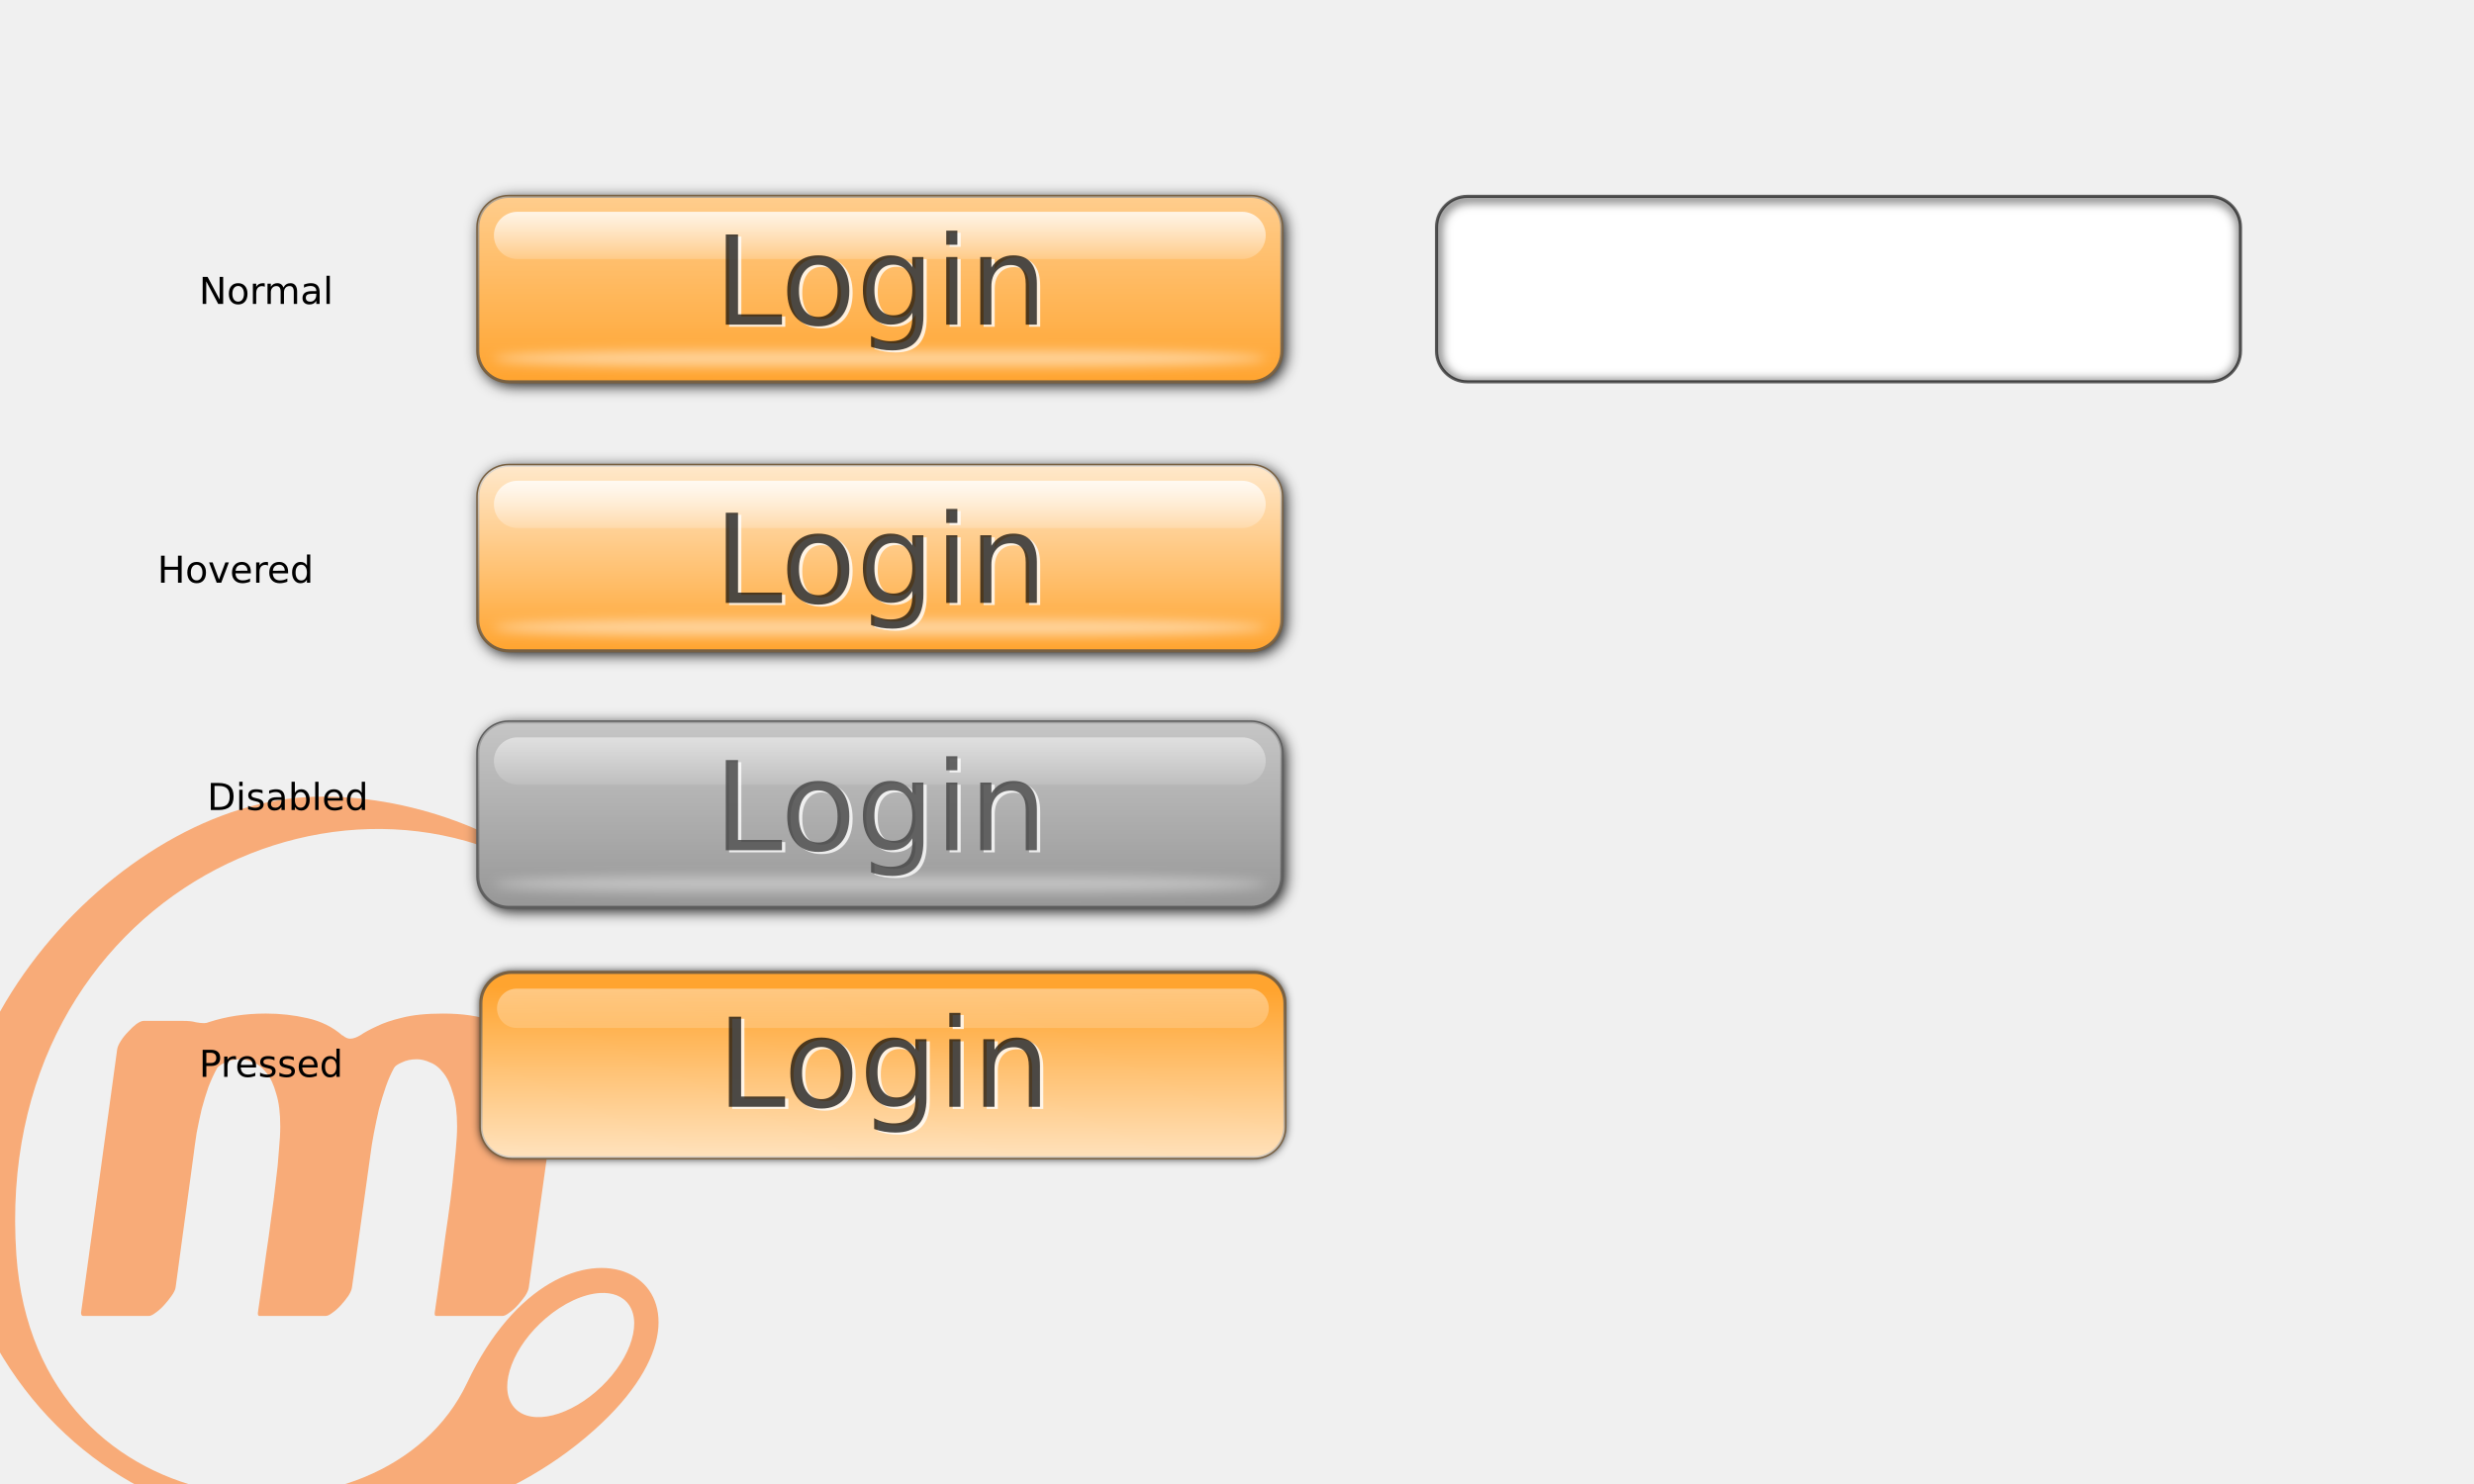
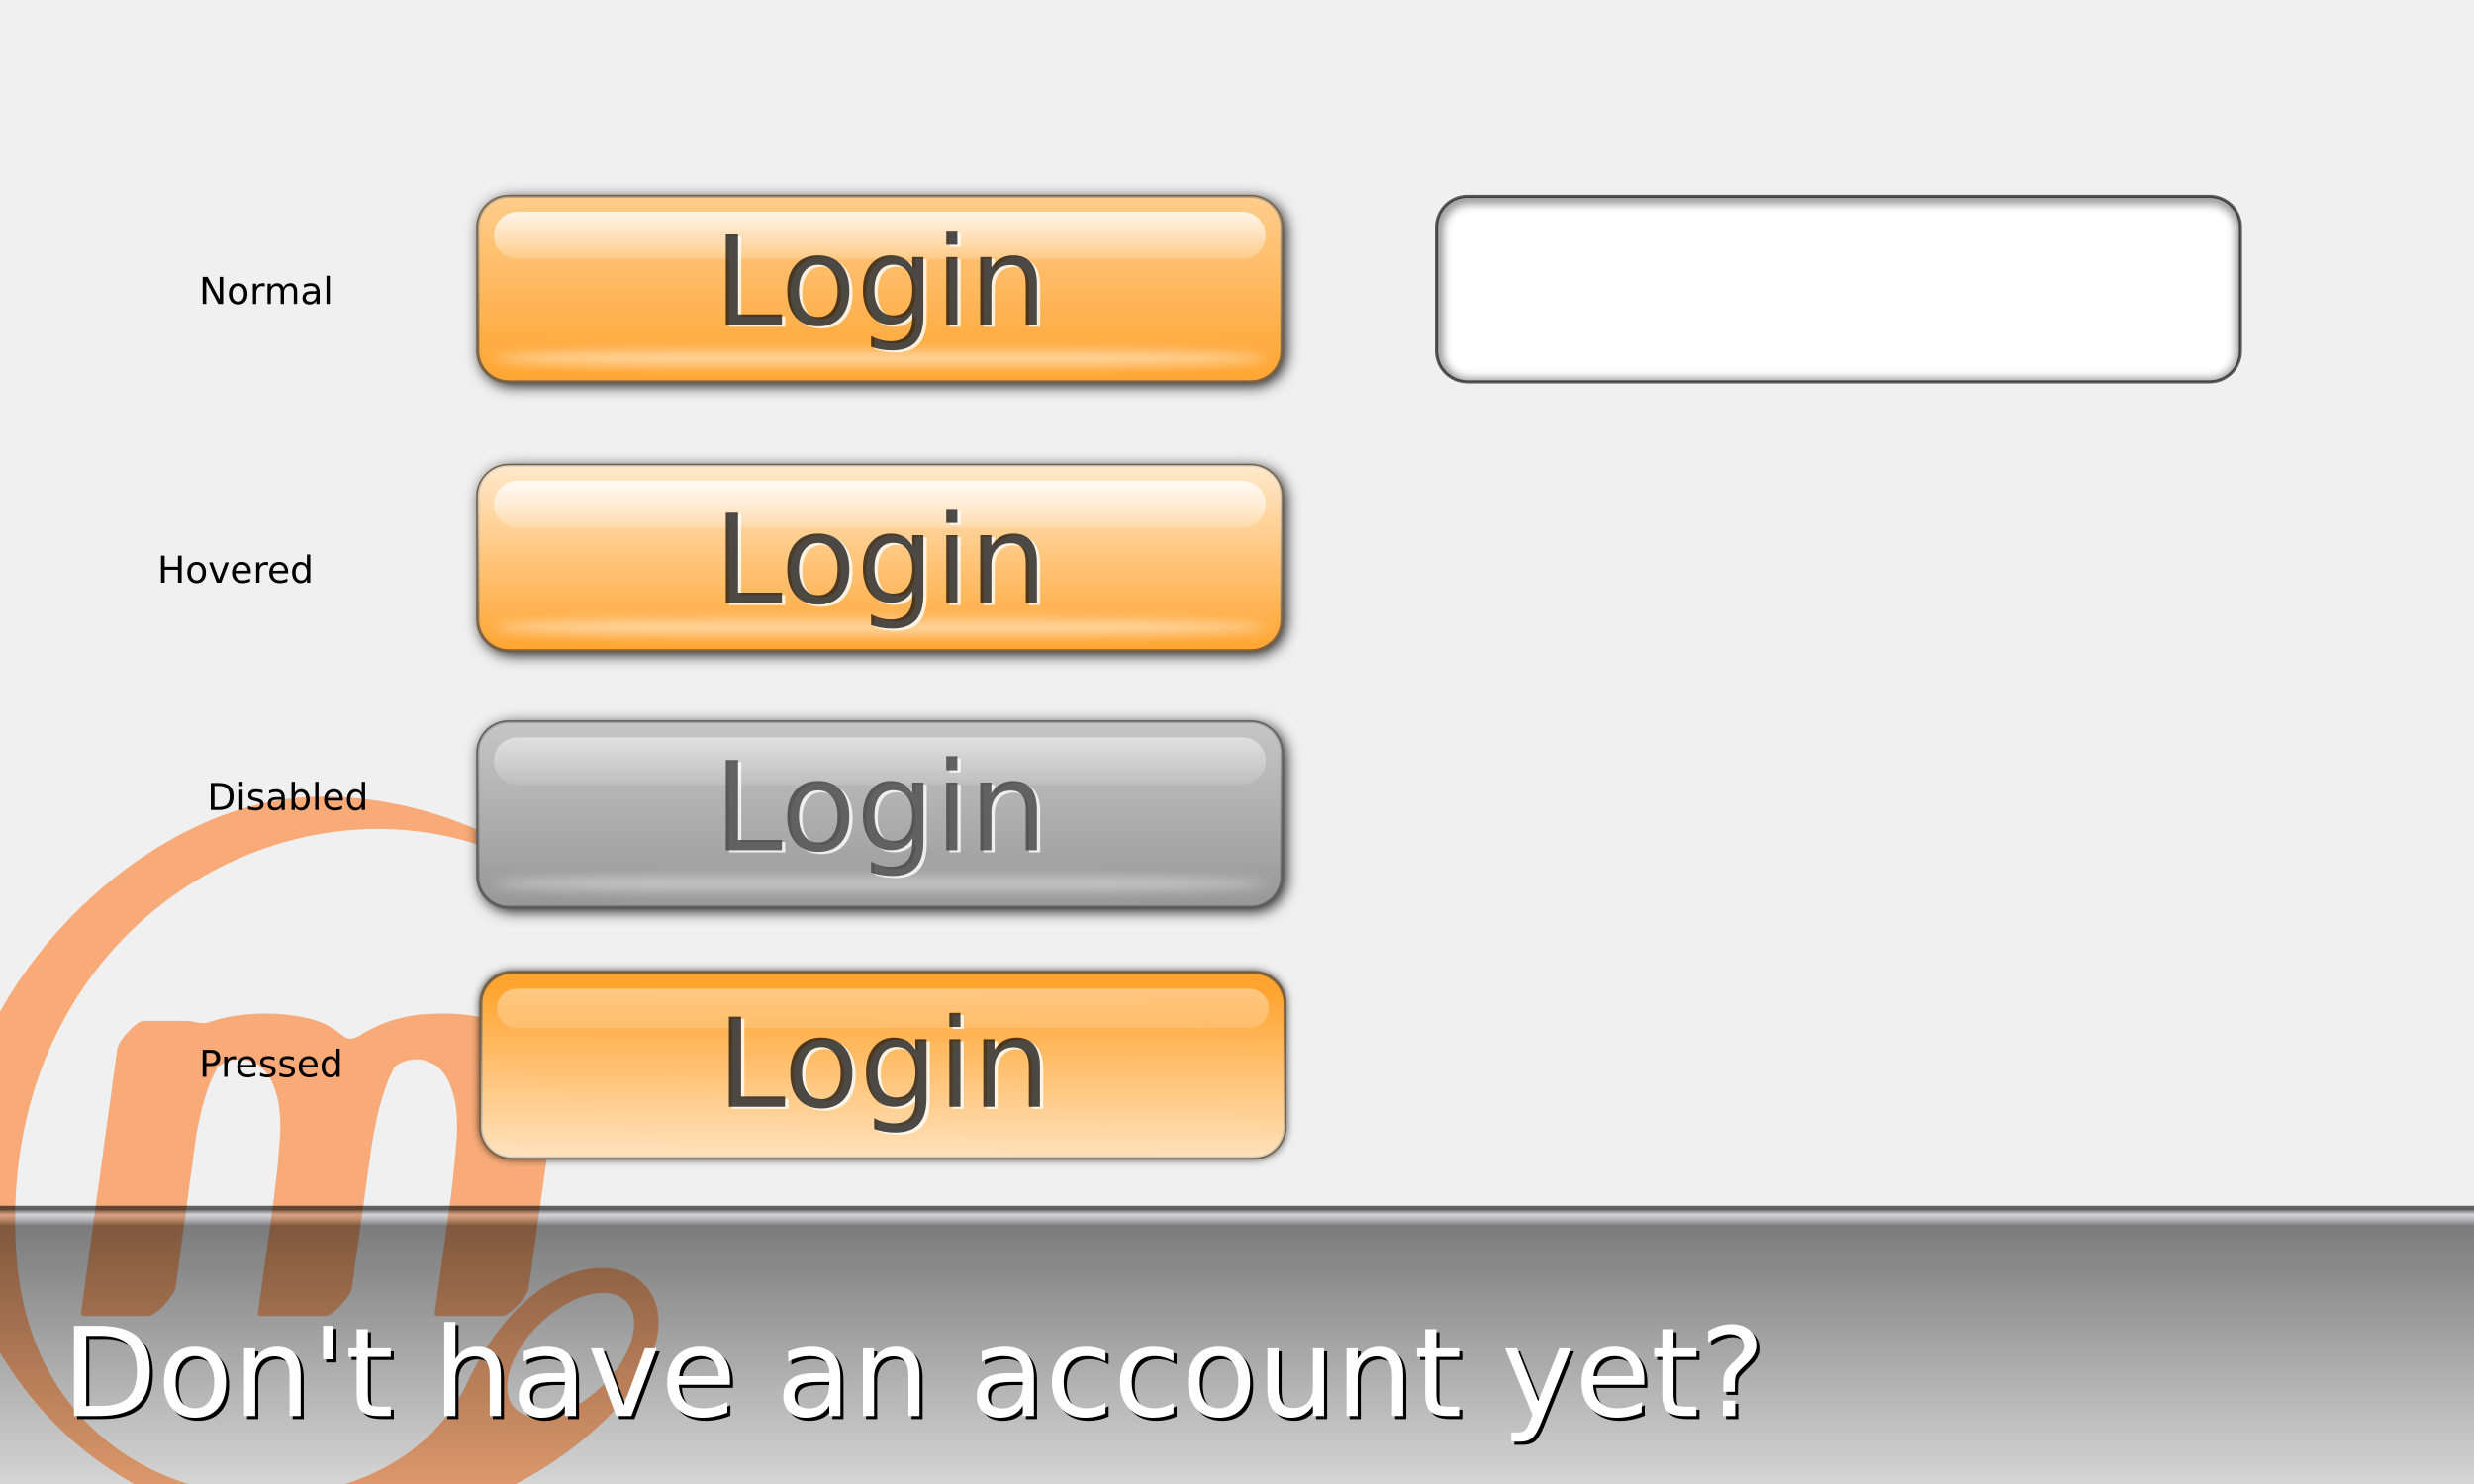
<svg xmlns="http://www.w3.org/2000/svg" xmlns:xlink="http://www.w3.org/1999/xlink" width="800" height="480" id="svg2" version="1.1">
  <defs id="defs4">
+     <linearGradient id="linearGradient4013">
+       <stop style="stop-color:#000000;stop-opacity:1;" offset="0" id="stop4015" />
+       <stop id="stop4021" offset="0.015" style="stop-color:#8b8791;stop-opacity:0.48;" />
+       <stop style="stop-color:#000000;stop-opacity:0.808;" offset="0.046" id="stop4023" />
+       <stop style="stop-color:#000000;stop-opacity:0;" offset="1" id="stop4017" />
+     </linearGradient>
    <linearGradient id="linearGradient4904">
      <stop style="stop-color:#ffffff;stop-opacity:1;" offset="0" id="stop4906" />
      <stop style="stop-color:#ffffff;stop-opacity:0;" offset="1" id="stop4908" />
    </linearGradient>
    <linearGradient id="linearGradient4894">
      <stop style="stop-color:#ffffff;stop-opacity:1;" offset="0" id="stop4896" />
      <stop style="stop-color:#ffffff;stop-opacity:0;" offset="1" id="stop4898" />
    </linearGradient>
    <linearGradient xlink:href="#linearGradient4894" id="linearGradient4900" x1="330" y1="702.362" x2="330" y2="782.362" gradientUnits="userSpaceOnUse" gradientTransform="translate(-0.5,0.4999994)" />
    <linearGradient xlink:href="#linearGradient4904" id="linearGradient4910" x1="380.521" y1="721.054" x2="380.521" y2="752.596" gradientUnits="userSpaceOnUse" gradientTransform="matrix(1.004023,0,0,0.7925926,-2.765996,151.3603)" />
    <filter id="filter4930" x="-0.018" width="1.037" y="-0.918" height="2.836">
      <feGaussianBlur stdDeviation="1.913" id="feGaussianBlur4932" />
    </filter>
    <filter id="filter4964">
      <feGaussianBlur stdDeviation="2.4" id="feGaussianBlur4966" />
    </filter>
    <linearGradient xlink:href="#linearGradient4894" id="linearGradient5042" gradientUnits="userSpaceOnUse" gradientTransform="translate(-0.5,0.4999994)" x1="330" y1="702.362" x2="330" y2="782.362" />
    <linearGradient xlink:href="#linearGradient4904" id="linearGradient5044" gradientUnits="userSpaceOnUse" gradientTransform="matrix(1.004023,0,0,0.7925926,-2.765996,151.3603)" x1="380.521" y1="721.054" x2="380.521" y2="752.596" />
    <linearGradient xlink:href="#linearGradient4894" id="linearGradient5085" gradientUnits="userSpaceOnUse" gradientTransform="translate(-0.5,0.4999994)" x1="330" y1="702.362" x2="330" y2="782.362" />
    <linearGradient xlink:href="#linearGradient4904" id="linearGradient5087" gradientUnits="userSpaceOnUse" gradientTransform="matrix(1.004023,0,0,0.7925926,-2.765996,151.3603)" x1="380.521" y1="721.054" x2="380.521" y2="752.596" />
    <linearGradient xlink:href="#linearGradient4894" id="linearGradient5150" gradientUnits="userSpaceOnUse" gradientTransform="translate(-0.5,0.4999994)" x1="329.5" y1="807.862" x2="330" y2="727.362" />
    <linearGradient xlink:href="#linearGradient4904" id="linearGradient5152" gradientUnits="userSpaceOnUse" gradientTransform="matrix(1.004023,0,0,0.6592592,-2.765996,-1220.382)" x1="390.196" y1="750.873" x2="390.196" y2="712.952" />
    <filter id="filter5158">
      <feGaussianBlur stdDeviation="1.6" id="feGaussianBlur5160" />
    </filter>
    <radialGradient gradientUnits="userSpaceOnUse" gradientTransform="matrix(2.479831,-0.1095192,7.3709675e-2,1.669001,-546.4127,-274.8959)" r="30.906" fy="462.782" fx="348.731" cy="462.782" cx="348.731" id="radialGradient3502" xlink:href="#linearGradient3496" />
    <clipPath id="clipPath3492" clipPathUnits="userSpaceOnUse">
      <rect style="opacity:1;fill:#fa1d24;fill-opacity:1;fill-rule:evenodd;stroke:#919191;stroke-width:1;stroke-miterlimit:4;stroke-dasharray:none;stroke-dashoffset:0;stroke-opacity:1" id="rect3494" width="671" height="78" x="51.929" y="405" />
    </clipPath>
    <clipPath id="clipPath3388" clipPathUnits="userSpaceOnUse">
      <rect rx="7" ry="7" y="219.437" x="564.813" height="49.497" width="162.635" id="rect3390" style="opacity:0.8;fill:#ffffff;fill-opacity:1;fill-rule:evenodd;stroke:#000000;stroke-width:0.5;stroke-miterlimit:4;stroke-dasharray:none;stroke-dashoffset:0;stroke-opacity:1" />
    </clipPath>
    <clipPath id="clipPath2386" clipPathUnits="userSpaceOnUse">
      <rect y="66.515" x="124.41" height="26.679" width="62.613" id="rect2388" style="opacity:0.8;fill:#000000;fill-opacity:1;fill-rule:evenodd;stroke:#000000;stroke-width:0.5;stroke-miterlimit:4;stroke-dasharray:none;stroke-dashoffset:0;stroke-opacity:1" />
    </clipPath>
    <linearGradient id="linearGradient3496">
      <stop id="stop3498" offset="0" style="stop-color:#ffffff;stop-opacity:1;" />
      <stop id="stop3500" offset="1" style="stop-color:#1d2dfa;stop-opacity:0;" />
    </linearGradient>
    <linearGradient xlink:href="#linearGradient4904" id="linearGradient5291" gradientUnits="userSpaceOnUse" gradientTransform="matrix(1.004023,0,0,0.7925926,-102.7663,64.3603)" x1="380.521" y1="721.054" x2="380.521" y2="752.596" />
    <linearGradient xlink:href="#linearGradient4894" id="linearGradient5294" gradientUnits="userSpaceOnUse" gradientTransform="translate(-100.5003,-86.5)" x1="330" y1="702.362" x2="330" y2="782.362" />
    <filter id="filter5305">
      <feGaussianBlur stdDeviation="1.6" id="feGaussianBlur5307" />
    </filter>
    <clipPath clipPathUnits="userSpaceOnUse" id="clipPath5334">
      <rect ry="10" y="635.862" x="464.5" height="60" width="260" id="rect5336" style="fill:#ffffff;fill-opacity:1;fill-rule:evenodd;stroke:#5d5d5d;stroke-width:1px;stroke-linecap:butt;stroke-linejoin:miter;stroke-opacity:1" />
    </clipPath>
    <linearGradient xlink:href="#linearGradient4894" id="linearGradient3889" gradientUnits="userSpaceOnUse" gradientTransform="translate(-0.5,0.4999994)" x1="330" y1="702.362" x2="330" y2="782.362" />
    <linearGradient xlink:href="#linearGradient4904" id="linearGradient3891" gradientUnits="userSpaceOnUse" gradientTransform="matrix(1.004023,0,0,0.7925926,-2.765996,151.3603)" x1="380.521" y1="721.054" x2="380.521" y2="752.596" />
+     <linearGradient xlink:href="#linearGradient4013" id="linearGradient4019" x1="370" y1="405" x2="370" y2="500" gradientUnits="userSpaceOnUse" gradientTransform="matrix(1.002506,0,0,1.2,1.002506,477.5622)" />
  </defs>
  <g id="layer1" transform="translate(0,-572.3622)">
    <g transform="translate(-100.0003,-87)" id="g3875">
      <rect style="fill:#ffffff;fill-opacity:0;stroke:none" id="rect3877" width="270" height="70" x="250" y="717.362" rx="0" ry="0" />
      <rect style="fill:#000000;fill-opacity:1;fill-rule:evenodd;stroke:none;filter:url(#filter4964)" id="rect3879" width="260" height="60" x="255.5" y="723.862" ry="10" />
      <rect style="fill:#ffa42f;fill-opacity:1;fill-rule:evenodd;stroke:#786041;stroke-width:1px;stroke-linecap:butt;stroke-linejoin:miter;stroke-opacity:1" id="rect3881" width="260" height="60" x="254.5" y="722.862" ry="10" />
      <rect ry="10" y="722.862" x="254.5" height="60" width="260" id="rect3883" style="opacity:0.6;fill:url(#linearGradient3889);fill-opacity:1;fill-rule:evenodd;stroke:none" />
      <rect style="fill:url(#linearGradient3891);fill-opacity:1;stroke:none" id="rect3885" width="249.571" height="15.286" x="259.714" y="727.862" ry="7.643" />
      <rect style="opacity:0.5;fill:#ffffff;fill-opacity:1;stroke:none;filter:url(#filter4930)" id="rect3887" width="250" height="5" x="259.5" y="772.862" ry="2.5" rx="70" />
    </g>
    <rect style="fill:#ffffff;fill-opacity:1;fill-rule:evenodd;stroke:none;opacity:0" id="rect3103" width="270" height="70" x="460" y="630.362" />
    <rect style="fill:#fffcf2;fill-opacity:1;stroke:none;opacity:0" id="rect5252" width="798.348" height="478.348" x="0.652" y="573.014" />
    <g id="g5246" transform="matrix(2.680707,0,0,2.680707,-15.63528,830.0356)" style="opacity:0.5">
      <path style="font-size:66.333px;font-style:normal;font-variant:normal;font-weight:normal;font-stretch:normal;text-align:start;line-height:125%;writing-mode:lr-tb;text-anchor:start;fill:#ff6600;fill-opacity:1;stroke:none;font-family:Beroga;-inkscape-font-specification:Beroga" id="text2395" d="m 37.929,26.173 c 1.69,3.9e-5 3.344,0.184 4.961,0.551 1.654,0.367 3.068,1.066 4.244,2.095 l 0.055,0 c 0.294,0.257 0.588,0.386 0.882,0.386 0.367,3.5e-5 0.79,-0.147 1.268,-0.441 0.478,-0.331 1.121,-0.68 1.929,-1.047 0.808,-0.404 1.837,-0.753 3.087,-1.047 1.286,-0.331 2.921,-0.496 4.906,-0.496 2.352,3.9e-5 4.354,0.294 6.008,0.882 1.654,0.588 2.976,1.415 3.969,2.48 1.029,1.066 1.764,2.389 2.205,3.969 0.478,1.543 0.716,3.27 0.717,5.181 -6e-5,1.433 -0.11,2.976 -0.331,4.63 l -2.205,15.874 c -0.037,0.294 -0.184,0.643 -0.441,1.047 -0.257,0.367 -0.551,0.735 -0.882,1.102 -0.331,0.367 -0.68,0.68 -1.047,0.937 -0.331,0.257 -0.606,0.386 -0.827,0.386 l -7.937,0 c -0.147,1e-6 -0.221,-0.073 -0.22,-0.22 l 0,-0.165 c 0.11,-0.845 0.257,-1.874 0.441,-3.087 0.184,-1.249 0.367,-2.572 0.551,-3.969 0.184,-1.433 0.386,-2.885 0.606,-4.354 0.22,-1.507 0.404,-2.94 0.551,-4.299 0.147,-1.396 0.276,-2.682 0.386,-3.858 0.11,-1.176 0.165,-2.15 0.165,-2.921 -4.5e-5,-1.617 -0.165,-2.94 -0.496,-3.969 -0.294,-1.066 -0.68,-1.892 -1.157,-2.48 -0.478,-0.625 -1.011,-1.047 -1.598,-1.268 -0.551,-0.257 -1.084,-0.386 -1.598,-0.386 -0.698,3.3e-5 -1.305,0.129 -1.819,0.386 -0.514,0.221 -0.827,0.441 -0.937,0.661 -0.367,0.661 -0.698,1.415 -0.992,2.26 -0.294,0.845 -0.57,1.745 -0.827,2.701 -0.221,0.955 -0.423,1.911 -0.606,2.866 -0.184,0.955 -0.331,1.874 -0.441,2.756 l -2.205,15.874 c -0.037,0.294 -0.184,0.643 -0.441,1.047 -0.257,0.367 -0.551,0.735 -0.882,1.102 -0.331,0.367 -0.68,0.68 -1.047,0.937 -0.331,0.257 -0.606,0.386 -0.827,0.386 l -7.937,0 c -0.147,1e-6 -0.22,-0.092 -0.22,-0.276 l 0,-0.11 c 0.11,-0.845 0.257,-1.874 0.441,-3.087 0.184,-1.249 0.367,-2.572 0.551,-3.969 0.22,-1.433 0.423,-2.885 0.606,-4.354 0.22,-1.507 0.404,-2.94 0.551,-4.299 0.184,-1.396 0.312,-2.682 0.386,-3.858 0.11,-1.176 0.165,-2.15 0.165,-2.921 -2.3e-5,-1.617 -0.165,-2.94 -0.496,-3.969 -0.294,-1.066 -0.68,-1.892 -1.157,-2.48 -0.478,-0.625 -1.011,-1.047 -1.598,-1.268 -0.551,-0.257 -1.084,-0.386 -1.598,-0.386 -0.661,3.3e-5 -1.249,0.129 -1.764,0.386 -0.514,0.221 -0.845,0.441 -0.992,0.661 -0.367,0.661 -0.717,1.415 -1.047,2.26 -0.294,0.845 -0.57,1.745 -0.827,2.701 -0.22,0.955 -0.423,1.911 -0.606,2.866 -0.147,0.955 -0.276,1.874 -0.386,2.756 l -2.15,15.874 c -0.037,0.294 -0.202,0.643 -0.496,1.047 -0.257,0.367 -0.551,0.735 -0.882,1.102 -0.331,0.367 -0.68,0.68 -1.047,0.937 -0.331,0.257 -0.606,0.386 -0.827,0.386 l -7.882,0 c -0.184,1e-6 -0.276,-0.129 -0.276,-0.386 l 4.354,-31.748 c 0.037,-0.294 0.184,-0.643 0.441,-1.047 0.257,-0.404 0.551,-0.772 0.882,-1.102 0.331,-0.367 0.661,-0.68 0.992,-0.937 0.367,-0.257 0.661,-0.386 0.882,-0.386 l 1.102,0 3.583,0 c 0.698,3.7e-5 1.231,0.055 1.598,0.165 0.367,0.074 0.698,0.11 0.992,0.11 0.22,3.6e-5 0.404,-0.037 0.551,-0.11 2.131,-0.698 4.428,-1.047 6.89,-1.047 l 0.055,0" />
      <path id="path2406" d="m 43.77,0.019 c -0.719,0.023 -1.432,0.06 -2.125,0.125 C 17.726,2.395 -9.424,33.855 3.207,62.019 c 14.423,32.158 54.397,33.296 75.219,13.562 18.341,-17.382 -4.715,-29.299 -16.25,-4.844 -10.034,21.274 -52.03,18.774 -54.375,-15.5 -2.981,-43.574 41.159,-64.118 67.75,-42.938 C 67.921,4.085 54.553,-0.324 43.77,0.019 z M 78.176,59.894 c 1.528,-0.098 2.798,0.37 3.531,1.438 1.676,2.44 -0.114,7.132 -4,10.469 -3.886,3.336 -8.386,4.065 -10.062,1.625 -1.676,-2.44 0.114,-7.132 4,-10.469 2.186,-1.877 4.566,-2.936 6.531,-3.062 z" style="fill:#ff6600;fill-opacity:1;fill-rule:evenodd;stroke:none;stroke-width:8;marker:none;visibility:visible;display:inline;overflow:visible;enable-background:accumulate" />
      <text id="text3160" y="79.208" x="306.189" style="font-size:18px;font-style:normal;font-weight:normal;text-align:start;text-anchor:start;fill:#000000;fill-opacity:1;stroke:none;font-family:URW Chancery L" xml:space="preserve">
        <tspan y="79.208" x="306.189" id="tspan3162" />
      </text>
    </g>
    <g id="g5018" transform="translate(-100.0003,0)">
      <rect ry="0" rx="0" y="717.362" x="250" height="70" width="270" id="rect4982" style="fill:#ffffff;fill-opacity:0;stroke:none" />
      <rect ry="10" y="723.862" x="255.5" height="60" width="260" id="rect4938" style="fill:#000000;fill-opacity:1;fill-rule:evenodd;stroke:none;filter:url(#filter4964)" />
      <rect ry="10" y="722.862" x="254.5" height="60" width="260" id="rect4122" style="fill:#ffa42f;fill-opacity:1;fill-rule:evenodd;stroke:#786041;stroke-width:1px;stroke-linecap:butt;stroke-linejoin:miter;stroke-opacity:1" />
      <rect style="fill:url(#linearGradient4900);fill-opacity:1;fill-rule:evenodd;stroke:none" id="rect4892" width="260" height="60" x="254.5" y="722.862" ry="10" />
      <rect ry="7.643" y="727.862" x="259.714" height="15.286" width="249.571" id="rect4902" style="fill:url(#linearGradient4910);fill-opacity:1;stroke:none" />
      <rect rx="70" ry="2.5" y="772.862" x="259.5" height="5" width="250" id="rect4912" style="opacity:0.5;fill:#ffffff;fill-opacity:1;stroke:none;filter:url(#filter4930)" />
    </g>
    <g id="use5026" transform="translate(-100.0003,83)">
      <rect style="fill:#ffffff;fill-opacity:0;stroke:none" id="rect5030" width="270" height="70" x="250" y="717.362" rx="0" ry="0" />
      <rect style="fill:#000000;fill-opacity:1;fill-rule:evenodd;stroke:none;filter:url(#filter4964)" id="rect5032" width="260" height="60" x="255.5" y="723.862" ry="10" />
      <rect style="fill:#979797;fill-opacity:1;fill-rule:evenodd;stroke:#5d5d5d;stroke-width:1px;stroke-linecap:butt;stroke-linejoin:miter;stroke-opacity:1" id="rect5034" width="260" height="60" x="254.5" y="722.862" ry="10" />
      <rect ry="10" y="722.862" x="254.5" height="60" width="260" id="rect5036" style="opacity:0.6;fill:url(#linearGradient5042);fill-opacity:1;fill-rule:evenodd;stroke:none" />
      <rect style="opacity:0.6;fill:url(#linearGradient5044);fill-opacity:1;stroke:none" id="rect5038" width="249.571" height="15.286" x="259.714" y="727.862" ry="7.643" />
      <rect style="opacity:0.4;fill:#ffffff;fill-opacity:1;stroke:none;filter:url(#filter4930)" id="rect5040" width="250" height="5" x="259.5" y="772.862" ry="2.5" rx="70" />
    </g>
    <text xml:space="preserve" style="font-size:40px;font-style:normal;font-weight:normal;line-height:125%;letter-spacing:0px;word-spacing:0px;fill:#000000;fill-opacity:1;stroke:none;font-family:Bitstream Vera Sans" x="67" y="834.362" id="text5046">
      <tspan id="tspan5048" x="67" y="834.362" style="font-size:12px">Disabled</tspan>
    </text>
    <text xml:space="preserve" style="font-size:40px;font-style:normal;font-weight:normal;line-height:125%;letter-spacing:0px;word-spacing:0px;fill:#000000;fill-opacity:1;stroke:none;font-family:Bitstream Vera Sans" x="50.893" y="760.836" id="text5046-3">
      <tspan id="tspan5048-7" x="50.893" y="760.836" style="font-size:12px">Hovered</tspan>
    </text>
    <rect style="fill:#ffffff;fill-opacity:1;fill-rule:evenodd;stroke:#5d5d5d;stroke-width:1px;stroke-linecap:butt;stroke-linejoin:miter;stroke-opacity:1" id="rect5286" width="260" height="60" x="464.5" y="635.862" ry="10" />
    <text xml:space="preserve" style="font-size:40px;font-style:normal;font-weight:normal;line-height:125%;letter-spacing:0px;word-spacing:0px;fill:#000000;fill-opacity:1;stroke:none;font-family:Bitstream Vera Sans" x="64.362" y="670.673" id="text5046-3-3">
      <tspan id="tspan5048-7-1" x="64.362" y="670.673" style="font-size:12px">Normal</tspan>
    </text>
    <g id="g4976" transform="translate(-102.2268,82)">
      <text xml:space="preserve" style="font-size:40px;font-style:normal;font-weight:normal;line-height:125%;letter-spacing:0px;word-spacing:0px;opacity:0.798;fill:#ffffff;fill-opacity:1;stroke:none;font-family:Bitstream Vera Sans" x="334.074" y="766.042" id="text4972">
        <tspan id="tspan4974" x="334.074" y="766.042">Login</tspan>
      </text>
      <text id="text4968" y="765.362" x="333" style="font-size:40px;font-style:normal;font-weight:normal;line-height:125%;letter-spacing:0px;word-spacing:0px;fill:#464646;fill-opacity:0.834;stroke:none;font-family:Bitstream Vera Sans" xml:space="preserve">
        <tspan y="765.362" x="333" id="tspan4970">Login</tspan>
      </text>
    </g>
    <g transform="translate(-99.00029,164)" id="g5132">
      <rect ry="0" rx="0" y="716.362" x="249" height="70" width="270" id="rect5134" style="fill:#ffffff;fill-opacity:0;stroke:none" />
      <rect ry="10" y="722.862" x="254.5" height="60" width="260" id="rect5136" style="fill:#000000;fill-opacity:1;fill-rule:evenodd;stroke:none;filter:url(#filter5158)" />
      <rect ry="10" y="722.862" x="254.5" height="60" width="260" id="rect5138" style="fill:#ffa42f;fill-opacity:1;fill-rule:evenodd;stroke:#786041;stroke-width:1px;stroke-linecap:butt;stroke-linejoin:miter;stroke-opacity:1" />
      <rect style="fill:url(#linearGradient5150);fill-opacity:1;fill-rule:evenodd;stroke:none" id="rect5140" width="260" height="60" x="254.5" y="722.862" ry="10" />
      <rect ry="6.357" y="-740.862" x="259.714" height="12.714" width="249.571" id="rect5142" style="opacity:0.447;fill:url(#linearGradient5152);fill-opacity:1;stroke:none" transform="scale(1,-1)" />
      <rect rx="70" ry="2.5" y="726.862" x="259.5" height="5" width="250" id="rect5144" style="opacity:0;fill:#ffffff;fill-opacity:1;stroke:none;filter:url(#filter4930)" />
    </g>
    <text id="text5146" y="920.673" x="64.362" style="font-size:40px;font-style:normal;font-weight:normal;line-height:125%;letter-spacing:0px;word-spacing:0px;fill:#000000;fill-opacity:1;stroke:none;font-family:Bitstream Vera Sans" xml:space="preserve">
      <tspan style="font-size:12px" y="920.673" x="64.362" id="tspan5148">Pressed</tspan>
    </text>
    <g id="g5172" transform="translate(-102.2268,2)">
      <text xml:space="preserve" style="font-size:40px;font-style:normal;font-weight:normal;line-height:125%;letter-spacing:0px;word-spacing:0px;opacity:0.798;fill:#ffffff;fill-opacity:1;stroke:none;font-family:Bitstream Vera Sans" x="334.074" y="766.042" id="text5174">
        <tspan id="tspan5176" x="334.074" y="766.042">Login</tspan>
      </text>
      <text id="text5178" y="765.362" x="333" style="font-size:40px;font-style:normal;font-weight:normal;line-height:125%;letter-spacing:0px;word-spacing:0px;opacity:0.7;fill:#000000;fill-opacity:1;stroke:none;font-family:Bitstream Vera Sans" xml:space="preserve">
        <tspan y="765.362" x="333" id="tspan5180">Login</tspan>
      </text>
    </g>
    <g transform="translate(-102.2268,-88)" id="g5192">
      <text id="text5194" y="766.042" x="334.074" style="font-size:40px;font-style:normal;font-weight:normal;line-height:125%;letter-spacing:0px;word-spacing:0px;opacity:0.798;fill:#ffffff;fill-opacity:1;stroke:none;font-family:Bitstream Vera Sans" xml:space="preserve">
        <tspan y="766.042" x="334.074" id="tspan5196">Login</tspan>
      </text>
      <text xml:space="preserve" style="font-size:40px;font-style:normal;font-weight:normal;line-height:125%;letter-spacing:0px;word-spacing:0px;opacity:0.7;fill:#000000;fill-opacity:1;stroke:none;font-family:Bitstream Vera Sans" x="333" y="765.362" id="text5198">
        <tspan id="tspan5200" x="333" y="765.362">Login</tspan>
      </text>
    </g>
    <g id="g5202" transform="translate(-101.2271,165)">
      <text xml:space="preserve" style="font-size:40px;font-style:normal;font-weight:normal;line-height:125%;letter-spacing:0px;word-spacing:0px;opacity:0.798;fill:#ffffff;fill-opacity:1;stroke:none;font-family:Bitstream Vera Sans" x="334.074" y="766.042" id="text5204">
        <tspan id="tspan5206" x="334.074" y="766.042">Login</tspan>
      </text>
      <text id="text5208" y="765.362" x="333" style="font-size:40px;font-style:normal;font-weight:normal;line-height:125%;letter-spacing:0px;word-spacing:0px;opacity:0.7;fill:#000000;fill-opacity:1;stroke:none;font-family:Bitstream Vera Sans" xml:space="preserve">
        <tspan y="765.362" x="333" id="tspan5210">Login</tspan>
      </text>
    </g>
    <rect ry="10" y="636.522" x="464.84" height="60" width="260" id="rect5299" style="opacity:0.5;fill:none;stroke:#000000;stroke-width:3;stroke-linecap:butt;stroke-linejoin:miter;stroke-miterlimit:4;stroke-opacity:1;stroke-dasharray:none;filter:url(#filter5305)" clip-path="url(#clipPath5334)" />
+     <rect style="opacity:0.6;fill:url(#linearGradient4019);fill-opacity:1;stroke:none" id="rect3243" width="800" height="90" x="0" y="962.362" ry="0" />
+     <text xml:space="preserve" style="font-size:40px;font-style:normal;font-weight:normal;line-height:125%;letter-spacing:0px;word-spacing:0px;fill:#000000;fill-opacity:1;stroke:none;font-family:Bitstream Vera Sans" x="21" y="1031.362" id="text4039">
+       <tspan id="tspan4041" x="21" y="1031.362">Don't have an account yet?</tspan>
+     </text>
+     <text id="text4043" y="1030.362" x="20" style="font-size:40px;font-style:normal;font-weight:normal;line-height:125%;letter-spacing:0px;word-spacing:0px;fill:#ffffff;fill-opacity:1;stroke:none;font-family:Bitstream Vera Sans" xml:space="preserve">
+       <tspan y="1030.362" x="20" id="tspan4045">Don't have an account yet?</tspan>
+     </text>
  </g>
</svg>
